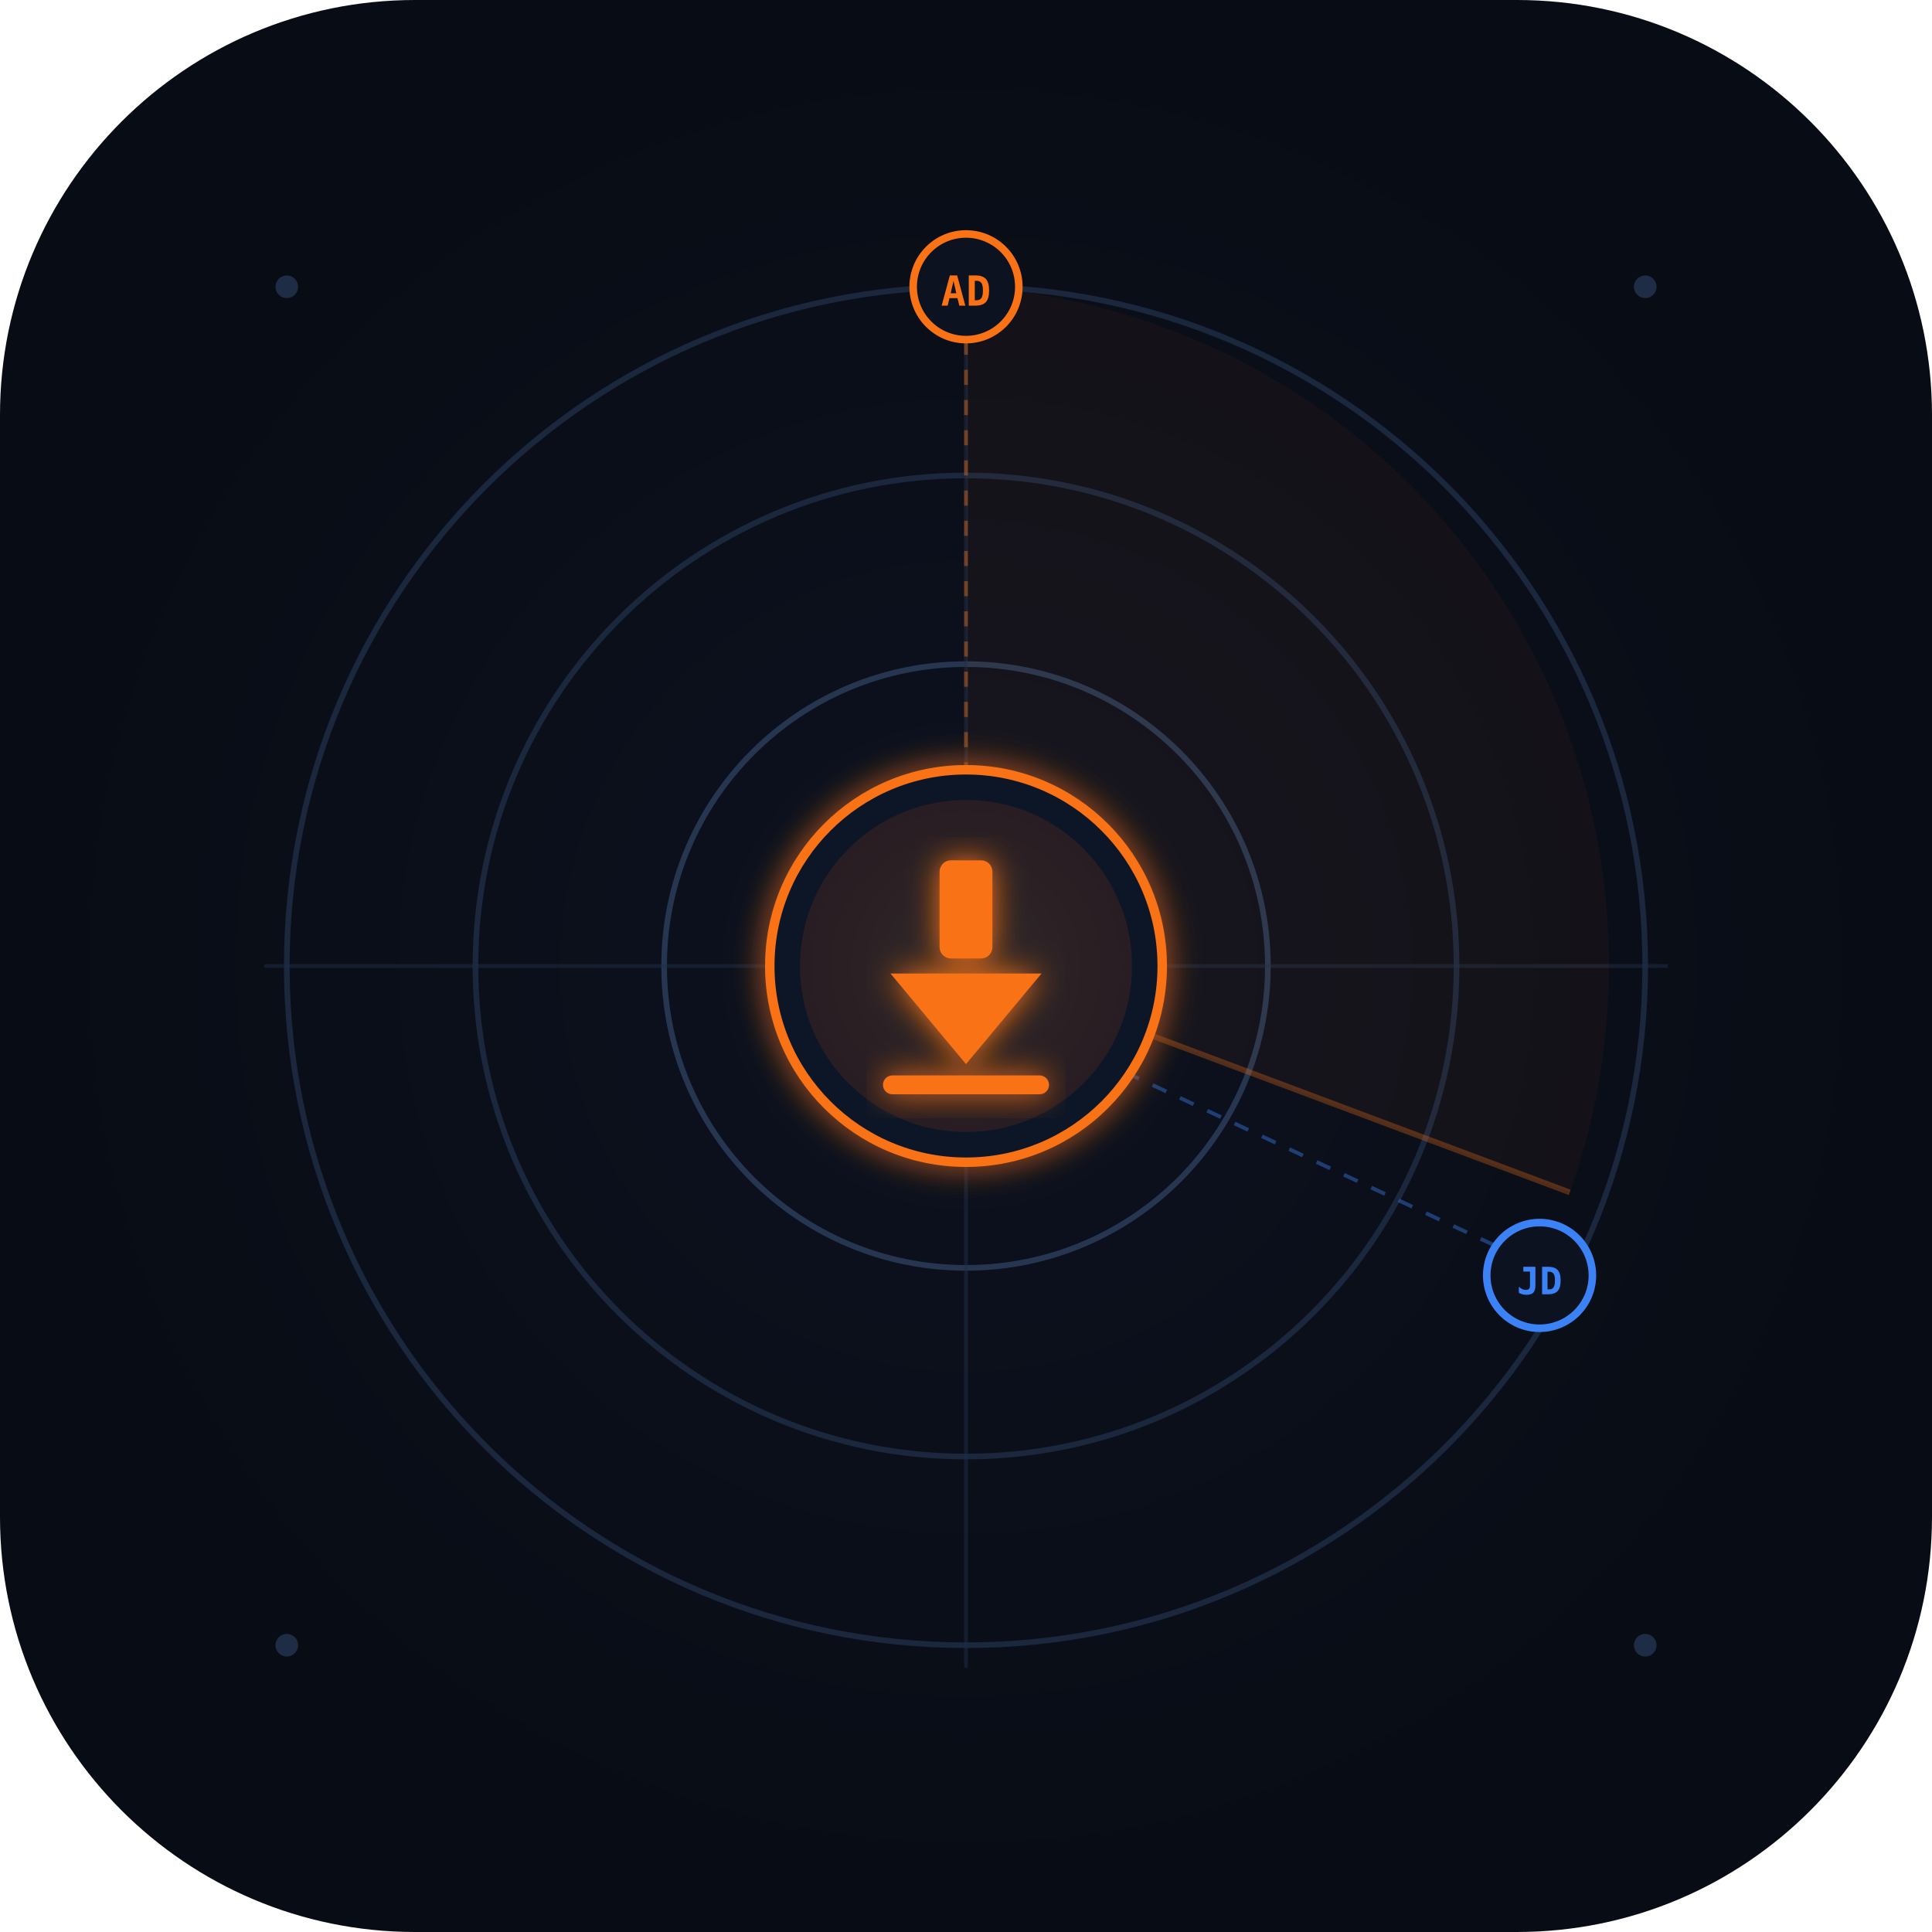
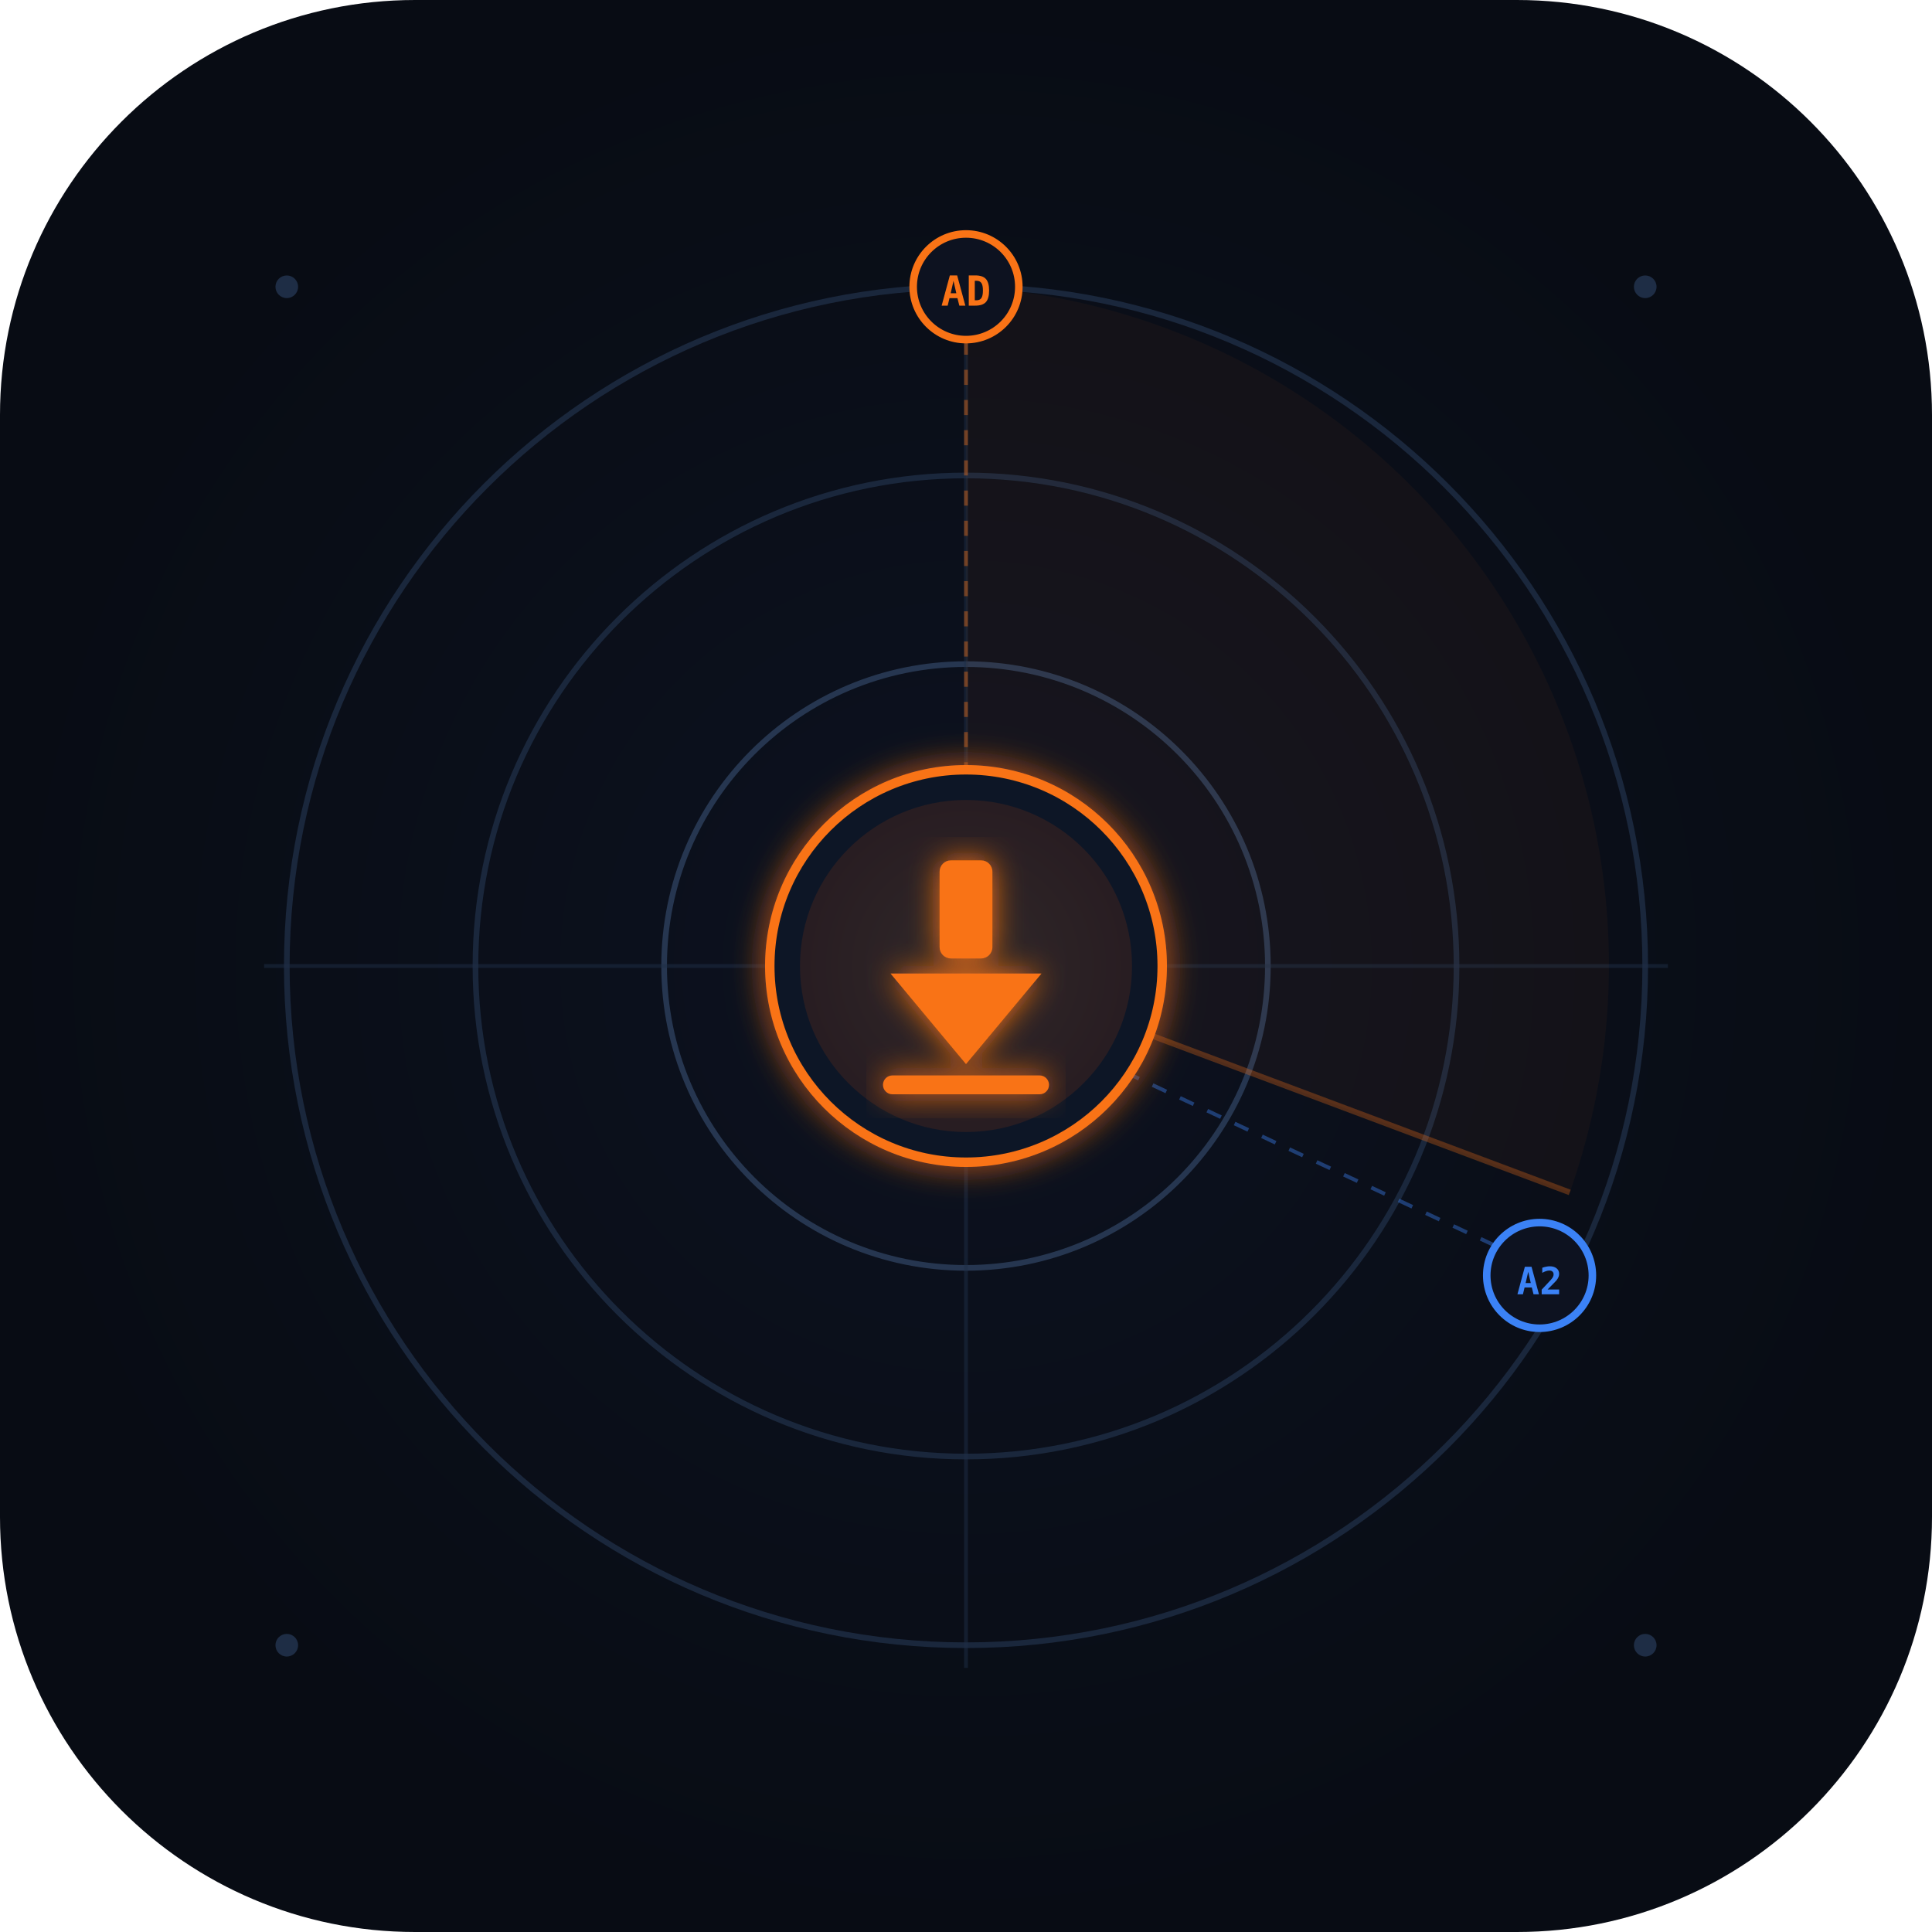
<svg xmlns="http://www.w3.org/2000/svg" viewBox="0 0 512 512" width="512" height="512">
  <defs>
    <radialGradient id="bgGrad" cx="50%" cy="50%" r="50%">
      <stop offset="0%" stop-color="#0d1220" />
      <stop offset="100%" stop-color="#080c14" />
    </radialGradient>
    <radialGradient id="coreGrad" cx="50%" cy="50%" r="50%">
      <stop offset="0%" stop-color="#fb923c" />
      <stop offset="100%" stop-color="#c2410c" />
    </radialGradient>
    <filter id="glow">
      <feGaussianBlur stdDeviation="4" result="blur" />
      <feMerge>
        <feMergeNode in="blur" />
        <feMergeNode in="SourceGraphic" />
      </feMerge>
    </filter>
    <clipPath id="round">
      <rect width="512" height="512" rx="110" ry="110" />
    </clipPath>
  </defs>
  <rect width="512" height="512" rx="110" fill="url(#bgGrad)" />
  <circle cx="256" cy="256" r="180" fill="none" stroke="#1e2d45" stroke-width="1.5" opacity="0.8" />
  <circle cx="256" cy="256" r="130" fill="none" stroke="#1e2d45" stroke-width="1.5" opacity="0.8" />
  <circle cx="256" cy="256" r="80" fill="none" stroke="#263650" stroke-width="1.5" />
  <line x1="256" y1="70" x2="256" y2="442" stroke="#1e2d45" stroke-width="1" opacity="0.5" />
  <line x1="70" y1="256" x2="442" y2="256" stroke="#1e2d45" stroke-width="1" opacity="0.5" />
  <path d="M256,256 L256,76 A180,180 0 0,1 416,316 Z" fill="#f97316" opacity="0.04" />
  <line x1="256" y1="256" x2="416" y2="316" stroke="#f97316" stroke-width="1.5" opacity="0.3" />
  <circle cx="256" cy="76" r="14" fill="#0d1220" stroke="#f97316" stroke-width="2" />
  <text x="256" y="81" text-anchor="middle" font-family="monospace" font-size="11" fill="#f97316" font-weight="bold">AD</text>
  <circle cx="408" cy="338" r="14" fill="#0d1220" stroke="#3b82f6" stroke-width="2" />
-   <text x="408" y="343" text-anchor="middle" font-family="monospace" font-size="10" fill="#3b82f6" font-weight="bold">JD</text>
+   <text x="408" y="343" text-anchor="middle" font-family="monospace" font-size="10" fill="#3b82f6" font-weight="bold">A2</text>
  <line x1="256" y1="90" x2="256" y2="210" stroke="#f97316" stroke-width="1" stroke-dasharray="4,4" opacity="0.4" />
  <line x1="396" y1="330" x2="300" y2="285" stroke="#3b82f6" stroke-width="1" stroke-dasharray="4,4" opacity="0.4" />
  <circle cx="256" cy="256" r="52" fill="#111827" stroke="#f97316" stroke-width="2.5" filter="url(#glow)" />
  <circle cx="256" cy="256" r="44" fill="url(#coreGrad)" opacity="0.15" />
  <g filter="url(#glow)" fill="#f97316">
    <rect x="249" y="228" width="14" height="26" rx="3" fill="#f97316" />
    <polygon points="256,282 236,258 276,258" fill="#f97316" />
    <rect x="234" y="285" width="44" height="5" rx="2.5" fill="#f97316" />
  </g>
  <circle cx="76" cy="76" r="3" fill="#1e2d45" />
  <circle cx="436" cy="76" r="3" fill="#1e2d45" />
  <circle cx="76" cy="436" r="3" fill="#1e2d45" />
  <circle cx="436" cy="436" r="3" fill="#1e2d45" />
</svg>
